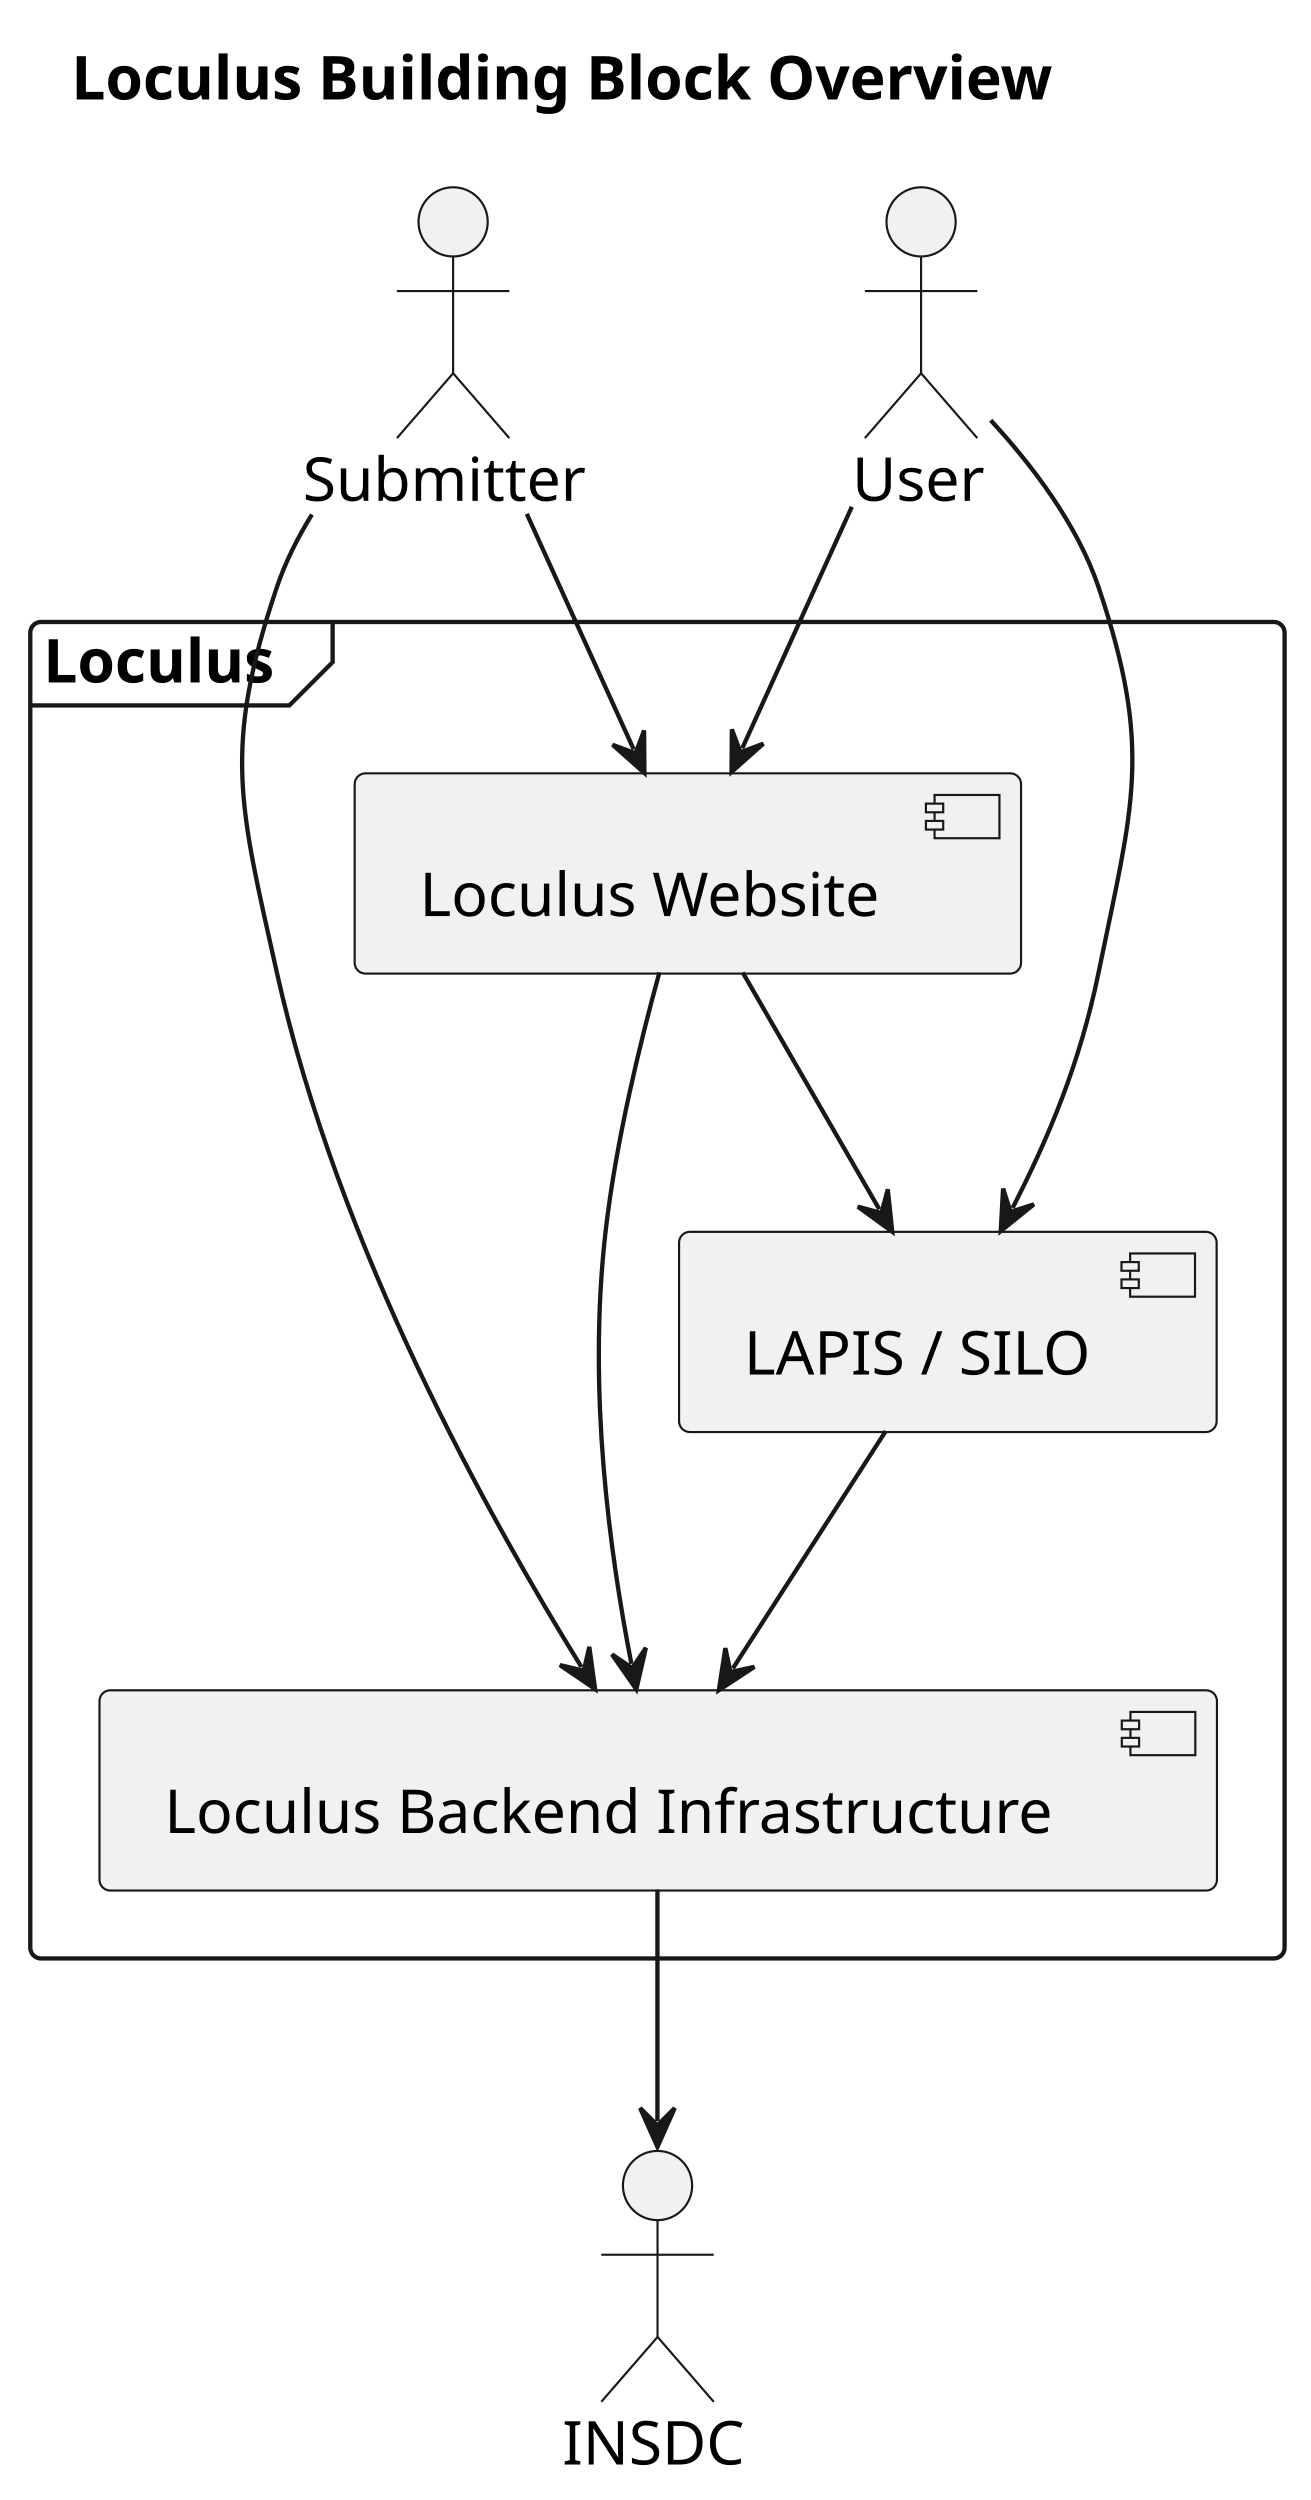
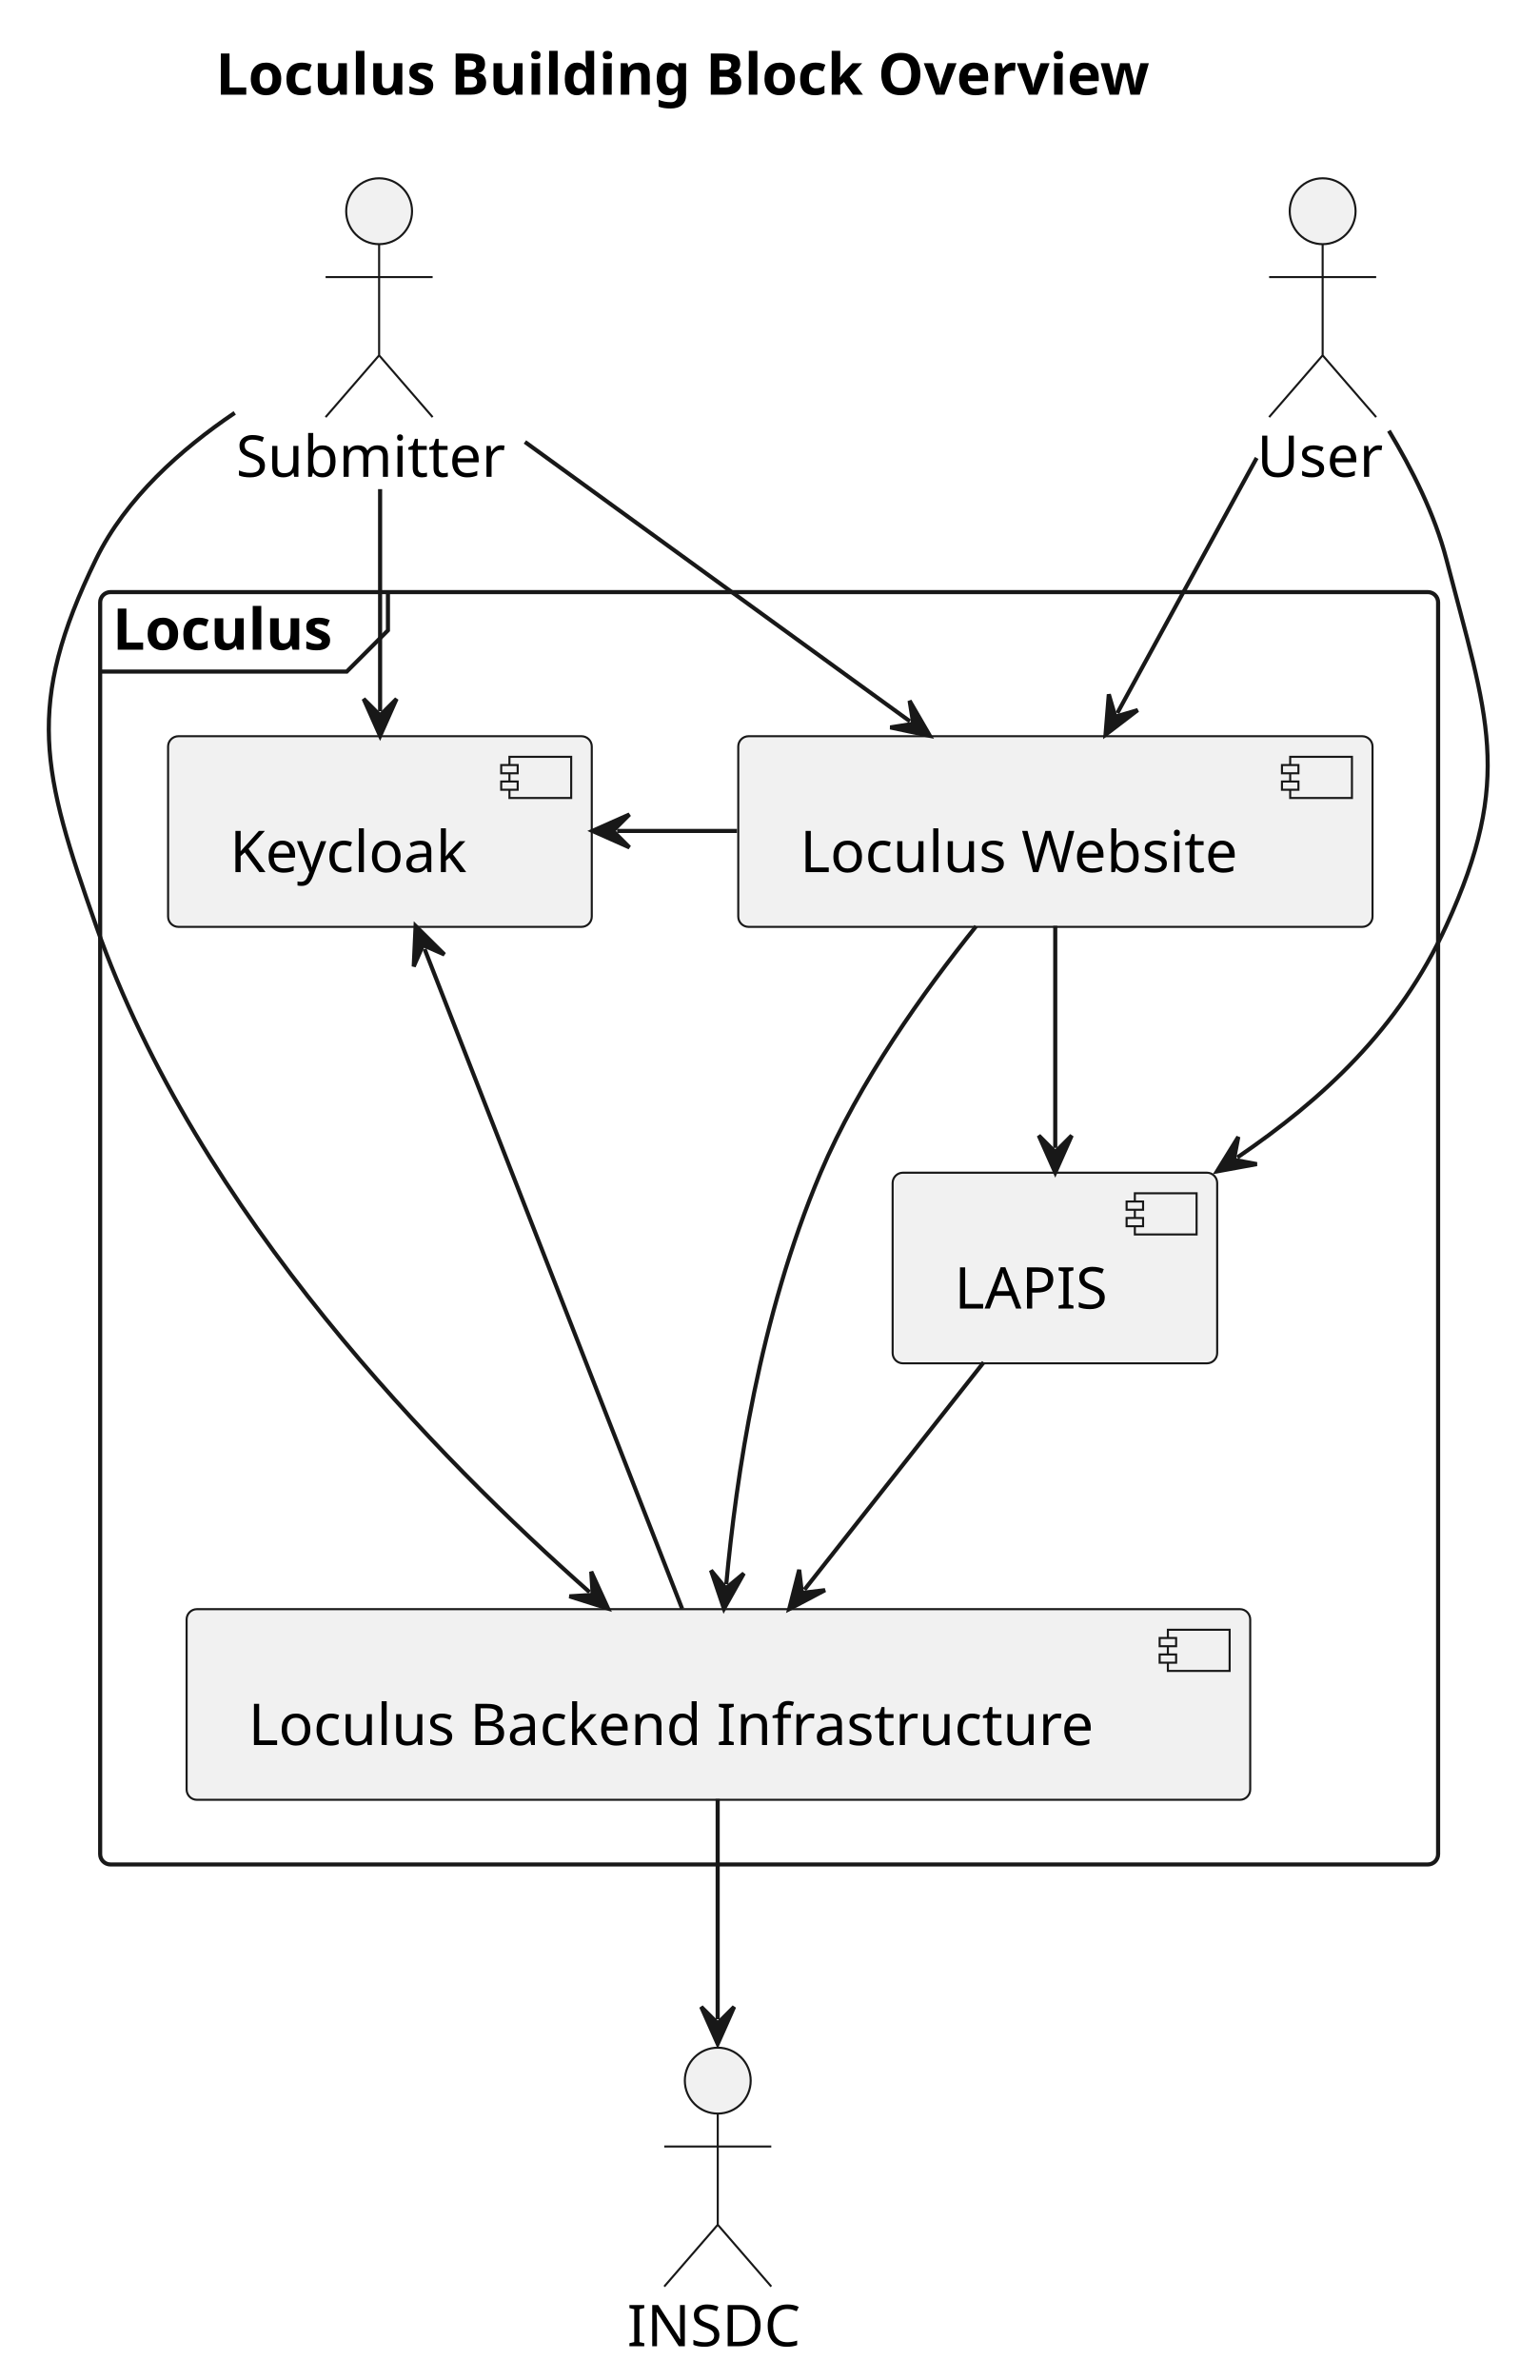
- <svg xmlns="http://www.w3.org/2000/svg" contentStyleType="text/css" height="578px" preserveAspectRatio="none" style="width:303px;height:578px;background:#FFFFFF;" version="1.1" viewBox="0 0 303 578" width="303px" zoomAndPan="magnify">
+ <svg xmlns="http://www.w3.org/2000/svg" contentStyleType="text/css" height="578px" preserveAspectRatio="none" style="width:374px;height:578px;background:#FFFFFF;" version="1.1" viewBox="0 0 374 578" width="374px" zoomAndPan="magnify">
  <defs />
  <g>
-     <text fill="#000000" font-family="sans-serif" font-size="14" font-weight="bold" lengthAdjust="spacing" textLength="256.047" x="16.477" y="22.995">Loculus Building Block Overview</text>
+     <text fill="#000000" font-family="sans-serif" font-size="14" font-weight="bold" lengthAdjust="spacing" textLength="256.047" x="52.377" y="22.995">Loculus Building Block Overview</text>
    <g id="cluster_loculus">
-       <rect fill="none" height="309" rx="2.5" ry="2.5" style="stroke:#181818;stroke-width:1.0;" width="290" x="7" y="143.797" />
-       <path d="M76.903,143.797 L76.903,153.094 L66.903,163.094 L7,163.094 " fill="none" style="stroke:#181818;stroke-width:1.0;" />
-       <text fill="#000000" font-family="sans-serif" font-size="14" font-weight="bold" lengthAdjust="spacing" textLength="59.903" x="10" y="157.792">Loculus</text>
+       <rect fill="none" height="309" rx="2.5" ry="2.5" style="stroke:#181818;stroke-width:1.0;" width="325" x="24.33" y="143.797" />
+       <path d="M94.233,143.797 L94.233,153.094 L84.233,163.094 L24.33,163.094 " fill="none" style="stroke:#181818;stroke-width:1.0;" />
+       <text fill="#000000" font-family="sans-serif" font-size="14" font-weight="bold" lengthAdjust="spacing" textLength="59.903" x="27.33" y="157.792">Loculus</text>
    </g>
    <g id="elem_website">
-       <rect fill="#F1F1F1" height="46.297" rx="2.5" ry="2.5" style="stroke:#181818;stroke-width:0.5;" width="154.071" x="82" y="178.797" />
-       <rect fill="#F1F1F1" height="10" style="stroke:#181818;stroke-width:0.5;" width="15" x="216.071" y="183.797" />
-       <rect fill="#F1F1F1" height="2" style="stroke:#181818;stroke-width:0.5;" width="4" x="214.071" y="185.797" />
-       <rect fill="#F1F1F1" height="2" style="stroke:#181818;stroke-width:0.5;" width="4" x="214.071" y="189.797" />
-       <text fill="#000000" font-family="sans-serif" font-size="14" lengthAdjust="spacing" textLength="114.071" x="97" y="211.792">Loculus Website</text>
+       <rect fill="#F1F1F1" height="46.297" rx="2.5" ry="2.5" style="stroke:#181818;stroke-width:0.5;" width="154.071" x="179.33" y="178.797" />
+       <rect fill="#F1F1F1" height="10" style="stroke:#181818;stroke-width:0.5;" width="15" x="313.401" y="183.797" />
+       <rect fill="#F1F1F1" height="2" style="stroke:#181818;stroke-width:0.5;" width="4" x="311.401" y="185.797" />
+       <rect fill="#F1F1F1" height="2" style="stroke:#181818;stroke-width:0.5;" width="4" x="311.401" y="189.797" />
+       <text fill="#000000" font-family="sans-serif" font-size="14" lengthAdjust="spacing" textLength="114.071" x="194.33" y="211.792">Loculus Website</text>
    </g>
    <g id="elem_backend">
-       <rect fill="#F1F1F1" height="46.297" rx="2.5" ry="2.5" style="stroke:#181818;stroke-width:0.5;" width="258.36" x="23" y="390.797" />
-       <rect fill="#F1F1F1" height="10" style="stroke:#181818;stroke-width:0.5;" width="15" x="261.36" y="395.797" />
-       <rect fill="#F1F1F1" height="2" style="stroke:#181818;stroke-width:0.5;" width="4" x="259.36" y="397.797" />
-       <rect fill="#F1F1F1" height="2" style="stroke:#181818;stroke-width:0.5;" width="4" x="259.36" y="401.797" />
-       <text fill="#000000" font-family="sans-serif" font-size="14" lengthAdjust="spacing" textLength="218.36" x="38" y="423.792">Loculus Backend Infrastructure</text>
+       <rect fill="#F1F1F1" height="46.297" rx="2.5" ry="2.5" style="stroke:#181818;stroke-width:0.5;" width="258.36" x="45.33" y="390.797" />
+       <rect fill="#F1F1F1" height="10" style="stroke:#181818;stroke-width:0.5;" width="15" x="283.69" y="395.797" />
+       <rect fill="#F1F1F1" height="2" style="stroke:#181818;stroke-width:0.5;" width="4" x="281.69" y="397.797" />
+       <rect fill="#F1F1F1" height="2" style="stroke:#181818;stroke-width:0.5;" width="4" x="281.69" y="401.797" />
+       <text fill="#000000" font-family="sans-serif" font-size="14" lengthAdjust="spacing" textLength="218.36" x="60.33" y="423.792">Loculus Backend Infrastructure</text>
    </g>
    <g id="elem_lapis">
-       <rect fill="#F1F1F1" height="46.297" rx="2.5" ry="2.5" style="stroke:#181818;stroke-width:0.5;" width="124.287" x="157" y="284.797" />
-       <rect fill="#F1F1F1" height="10" style="stroke:#181818;stroke-width:0.5;" width="15" x="261.287" y="289.797" />
-       <rect fill="#F1F1F1" height="2" style="stroke:#181818;stroke-width:0.5;" width="4" x="259.287" y="291.797" />
-       <rect fill="#F1F1F1" height="2" style="stroke:#181818;stroke-width:0.5;" width="4" x="259.287" y="295.797" />
-       <text fill="#000000" font-family="sans-serif" font-size="14" lengthAdjust="spacing" textLength="84.287" x="172" y="317.792">LAPIS / SILO</text>
+       <rect fill="#F1F1F1" height="46.297" rx="2.5" ry="2.5" style="stroke:#181818;stroke-width:0.5;" width="78.835" x="216.83" y="284.797" />
+       <rect fill="#F1F1F1" height="10" style="stroke:#181818;stroke-width:0.5;" width="15" x="275.665" y="289.797" />
+       <rect fill="#F1F1F1" height="2" style="stroke:#181818;stroke-width:0.5;" width="4" x="273.665" y="291.797" />
+       <rect fill="#F1F1F1" height="2" style="stroke:#181818;stroke-width:0.5;" width="4" x="273.665" y="295.797" />
+       <text fill="#000000" font-family="sans-serif" font-size="14" lengthAdjust="spacing" textLength="38.835" x="231.83" y="317.792">LAPIS</text>
+     </g>
+     <g id="elem_keycloak">
+       <rect fill="#F1F1F1" height="46.297" rx="2.5" ry="2.5" style="stroke:#181818;stroke-width:0.5;" width="102.918" x="40.83" y="178.797" />
+       <rect fill="#F1F1F1" height="10" style="stroke:#181818;stroke-width:0.5;" width="15" x="123.748" y="183.797" />
+       <rect fill="#F1F1F1" height="2" style="stroke:#181818;stroke-width:0.5;" width="4" x="121.748" y="185.797" />
+       <rect fill="#F1F1F1" height="2" style="stroke:#181818;stroke-width:0.5;" width="4" x="121.748" y="189.797" />
+       <text fill="#000000" font-family="sans-serif" font-size="14" lengthAdjust="spacing" textLength="62.918" x="55.83" y="211.792">Keycloak</text>
    </g>
    <g id="elem_user">
-       <ellipse cx="212.955" cy="51.297" fill="#F1F1F1" rx="8" ry="8" style="stroke:#181818;stroke-width:0.5;" />
-       <path d="M212.955,59.297 L212.955,86.297 M199.955,67.297 L225.955,67.297 M212.955,86.297 L199.955,101.297 M212.955,86.297 L225.955,101.297 " fill="none" style="stroke:#181818;stroke-width:0.5;" />
-       <text fill="#000000" font-family="sans-serif" font-size="14" lengthAdjust="spacing" textLength="31.91" x="197" y="115.792">User</text>
+       <ellipse cx="321.285" cy="51.297" fill="#F1F1F1" rx="8" ry="8" style="stroke:#181818;stroke-width:0.5;" />
+       <path d="M321.285,59.297 L321.285,86.297 M308.285,67.297 L334.285,67.297 M321.285,86.297 L308.285,101.297 M321.285,86.297 L334.285,101.297 " fill="none" style="stroke:#181818;stroke-width:0.5;" />
+       <text fill="#000000" font-family="sans-serif" font-size="14" lengthAdjust="spacing" textLength="31.91" x="305.33" y="115.792">User</text>
    </g>
    <g id="elem_submitter">
-       <ellipse cx="104.761" cy="51.297" fill="#F1F1F1" rx="8" ry="8" style="stroke:#181818;stroke-width:0.5;" />
-       <path d="M104.761,59.297 L104.761,86.297 M91.761,67.297 L117.761,67.297 M104.761,86.297 L91.761,101.297 M104.761,86.297 L117.761,101.297 " fill="none" style="stroke:#181818;stroke-width:0.5;" />
-       <text fill="#000000" font-family="sans-serif" font-size="14" lengthAdjust="spacing" textLength="69.522" x="70" y="115.792">Submitter</text>
+       <ellipse cx="92.091" cy="51.297" fill="#F1F1F1" rx="8" ry="8" style="stroke:#181818;stroke-width:0.5;" />
+       <path d="M92.091,59.297 L92.091,86.297 M79.091,67.297 L105.091,67.297 M92.091,86.297 L79.091,101.297 M92.091,86.297 L105.091,101.297 " fill="none" style="stroke:#181818;stroke-width:0.5;" />
+       <text fill="#000000" font-family="sans-serif" font-size="14" lengthAdjust="spacing" textLength="69.522" x="57.33" y="115.792">Submitter</text>
    </g>
    <g id="elem_insdc">
-       <ellipse cx="152.022" cy="505.297" fill="#F1F1F1" rx="8" ry="8" style="stroke:#181818;stroke-width:0.5;" />
-       <path d="M152.022,513.297 L152.022,540.297 M139.022,521.297 L165.022,521.297 M152.022,540.297 L139.022,555.297 M152.022,540.297 L165.022,555.297 " fill="none" style="stroke:#181818;stroke-width:0.5;" />
-       <text fill="#000000" font-family="sans-serif" font-size="14" lengthAdjust="spacing" textLength="44.044" x="130" y="569.792">INSDC</text>
+       <ellipse cx="174.352" cy="505.297" fill="#F1F1F1" rx="8" ry="8" style="stroke:#181818;stroke-width:0.5;" />
+       <path d="M174.352,513.297 L174.352,540.297 M161.352,521.297 L187.352,521.297 M174.352,540.297 L161.352,555.297 M174.352,540.297 L187.352,555.297 " fill="none" style="stroke:#181818;stroke-width:0.5;" />
+       <text fill="#000000" font-family="sans-serif" font-size="14" lengthAdjust="spacing" textLength="44.044" x="152.33" y="569.792">INSDC</text>
    </g>
    <g id="link_submitter_website">
-       <path d="M121.79,118.797 C130.71,138.447 138.89,156.473 146.51,173.263 " fill="none" id="submitter-to-website" style="stroke:#181818;stroke-width:1.0;" />
-       <polygon fill="#181818" points="148.99,178.727,148.913,168.878,146.924,174.174,141.628,172.185,148.99,178.727" style="stroke:#181818;stroke-width:1.0;" />
+       <path d="M127.51,107.327 C156.78,128.567 193.163,154.963 221.034,175.183 " fill="none" id="submitter-to-website" style="stroke:#181818;stroke-width:1.0;" />
+       <polygon fill="#181818" points="225.89,178.707,220.954,170.184,221.843,175.771,216.256,176.659,225.89,178.707" style="stroke:#181818;stroke-width:1.0;" />
    </g>
    <g id="link_submitter_backend">
-       <path d="M72.11,118.967 C68.8,124.327 65.95,129.997 64,135.797 C51.38,173.287 55.41,186.187 64,224.797 C78.2,288.647 113.341,351.356 134.431,385.416 " fill="none" id="submitter-to-backend" style="stroke:#181818;stroke-width:1.0;" />
-       <polygon fill="#181818" points="137.59,390.517,136.253,380.759,134.958,386.266,129.451,384.971,137.59,390.517" style="stroke:#181818;stroke-width:1.0;" />
+       <path d="M57.02,100.267 C43.93,109.107 30.53,121.027 23.33,135.797 C6,171.357 10.2,187.487 23.33,224.797 C48.06,295.087 106.907,354.541 143.217,386.671 " fill="none" id="submitter-to-backend" style="stroke:#181818;stroke-width:1.0;" />
+       <polygon fill="#181818" points="147.71,390.647,143.621,381.687,143.965,387.333,138.319,387.678,147.71,390.647" style="stroke:#181818;stroke-width:1.0;" />
+     </g>
+     <g id="link_submitter_keycloak">
+       <path d="M92.33,118.797 C92.33,138.447 92.33,155.937 92.33,172.727 " fill="none" id="submitter-to-keycloak" style="stroke:#181818;stroke-width:1.0;" />
+       <polygon fill="#181818" points="92.33,178.727,96.33,169.727,92.33,173.727,88.33,169.727,92.33,178.727" style="stroke:#181818;stroke-width:1.0;" />
    </g>
    <g id="link_user_website">
-       <path d="M196.94,117.177 C187.93,137.047 179.429,155.773 171.608,173.013 " fill="none" id="user-to-website" style="stroke:#181818;stroke-width:1.0;" />
-       <polygon fill="#181818" points="169.13,178.477,176.49,171.933,171.195,173.923,169.205,168.628,169.13,178.477" style="stroke:#181818;stroke-width:1.0;" />
+       <path d="M305.26,111.217 C293.91,131.997 281.795,154.161 271.415,173.171 " fill="none" id="user-to-website" style="stroke:#181818;stroke-width:1.0;" />
+       <polygon fill="#181818" points="268.54,178.437,276.364,172.455,270.936,174.048,269.342,168.621,268.54,178.437" style="stroke:#181818;stroke-width:1.0;" />
    </g>
    <g id="link_user_lapis">
-       <path d="M229.05,97.167 C238.3,107.177 249.04,121.067 254,135.797 C266.62,173.287 261.92,186.047 254,224.797 C249.66,246.027 242.335,263.216 234.105,279.286 " fill="none" id="user-to-lapis" style="stroke:#181818;stroke-width:1.0;" />
-       <polygon fill="#181818" points="231.37,284.627,239.033,278.44,233.649,280.176,231.912,274.793,231.37,284.627" style="stroke:#181818;stroke-width:1.0;" />
+       <path d="M337.38,104.617 C342.95,113.857 348.51,124.897 351.33,135.797 C361.25,174.087 367.8,188.827 351.33,224.797 C339.81,249.957 321.297,266.956 300.567,281.096 " fill="none" id="user-to-lapis" style="stroke:#181818;stroke-width:1.0;" />
+       <polygon fill="#181818" points="295.61,284.477,305.299,282.71,299.741,281.659,300.791,276.101,295.61,284.477" style="stroke:#181818;stroke-width:1.0;" />
    </g>
    <g id="link_website_backend">
-       <path d="M152.45,224.837 C147.95,241.207 142.36,264.177 140,284.797 C135.77,321.827 141.017,359.127 145.977,384.677 " fill="none" id="website-to-backend" style="stroke:#181818;stroke-width:1.0;" />
-       <polygon fill="#181818" points="147.12,390.567,149.332,380.969,146.167,385.659,141.478,382.494,147.12,390.567" style="stroke:#181818;stroke-width:1.0;" />
+       <path d="M237.1,224.957 C224.49,240.657 208.65,262.757 199.33,284.797 C184.42,320.037 178.857,358.563 176.417,384.733 " fill="none" id="website-to-backend" style="stroke:#181818;stroke-width:1.0;" />
+       <polygon fill="#181818" points="175.86,390.707,180.678,382.117,176.324,385.728,172.713,381.374,175.86,390.707" style="stroke:#181818;stroke-width:1.0;" />
    </g>
    <g id="link_website_lapis">
-       <path d="M171.72,224.857 C181.91,242.497 193.123,261.939 203.293,279.579 " fill="none" id="website-to-lapis" style="stroke:#181818;stroke-width:1.0;" />
-       <polygon fill="#181818" points="206.29,284.777,205.26,274.982,203.793,280.445,198.329,278.978,206.29,284.777" style="stroke:#181818;stroke-width:1.0;" />
+       <path d="M256.33,224.857 C256.33,242.497 256.33,261.137 256.33,278.777 " fill="none" id="website-to-lapis" style="stroke:#181818;stroke-width:1.0;" />
+       <polygon fill="#181818" points="256.33,284.777,260.33,275.777,256.33,279.777,252.33,275.777,256.33,284.777" style="stroke:#181818;stroke-width:1.0;" />
    </g>
    <g id="link_lapis_backend">
-       <path d="M204.79,330.857 C193.42,348.497 180.799,368.092 169.439,385.732 " fill="none" id="lapis-to-backend" style="stroke:#181818;stroke-width:1.0;" />
-       <polygon fill="#181818" points="166.19,390.777,174.426,385.376,168.897,386.573,167.7,381.044,166.19,390.777" style="stroke:#181818;stroke-width:1.0;" />
+       <path d="M238.94,330.857 C225.02,348.497 209.314,368.424 195.413,386.064 " fill="none" id="lapis-to-backend" style="stroke:#181818;stroke-width:1.0;" />
+       <polygon fill="#181818" points="191.7,390.777,200.412,386.183,194.795,386.85,194.129,381.232,191.7,390.777" style="stroke:#181818;stroke-width:1.0;" />
    </g>
    <g id="link_backend_insdc">
-       <path d="M152,436.897 C152,453.567 152,470.827 152,490.377 " fill="none" id="backend-to-insdc" style="stroke:#181818;stroke-width:1.0;" />
-       <polygon fill="#181818" points="152,496.377,156,487.377,152,491.377,148,487.377,152,496.377" style="stroke:#181818;stroke-width:1.0;" />
+       <path d="M174.33,436.897 C174.33,453.567 174.33,470.827 174.33,490.377 " fill="none" id="backend-to-insdc" style="stroke:#181818;stroke-width:1.0;" />
+       <polygon fill="#181818" points="174.33,496.377,178.33,487.377,174.33,491.377,170.33,487.377,174.33,496.377" style="stroke:#181818;stroke-width:1.0;" />
+     </g>
+     <g id="link_keycloak_backend">
+       <path d="M103.133,230.466 C118.883,270.796 149.95,350.357 165.7,390.697 " fill="none" id="keycloak-backto-backend" style="stroke:#181818;stroke-width:1.0;" />
+       <polygon fill="#181818" points="100.95,224.877,100.498,234.715,102.769,229.534,107.95,231.805,100.95,224.877" style="stroke:#181818;stroke-width:1.0;" />
+     </g>
+     <g id="link_keycloak_website">
+       <path d="M149.9,201.797 C161.61,201.797 167.32,201.797 179.03,201.797 " fill="none" id="keycloak-backto-website" style="stroke:#181818;stroke-width:1.0;" />
+       <polygon fill="#181818" points="143.9,201.797,152.9,205.797,148.9,201.797,152.9,197.797,143.9,201.797" style="stroke:#181818;stroke-width:1.0;" />
    </g>
  </g>
</svg>
